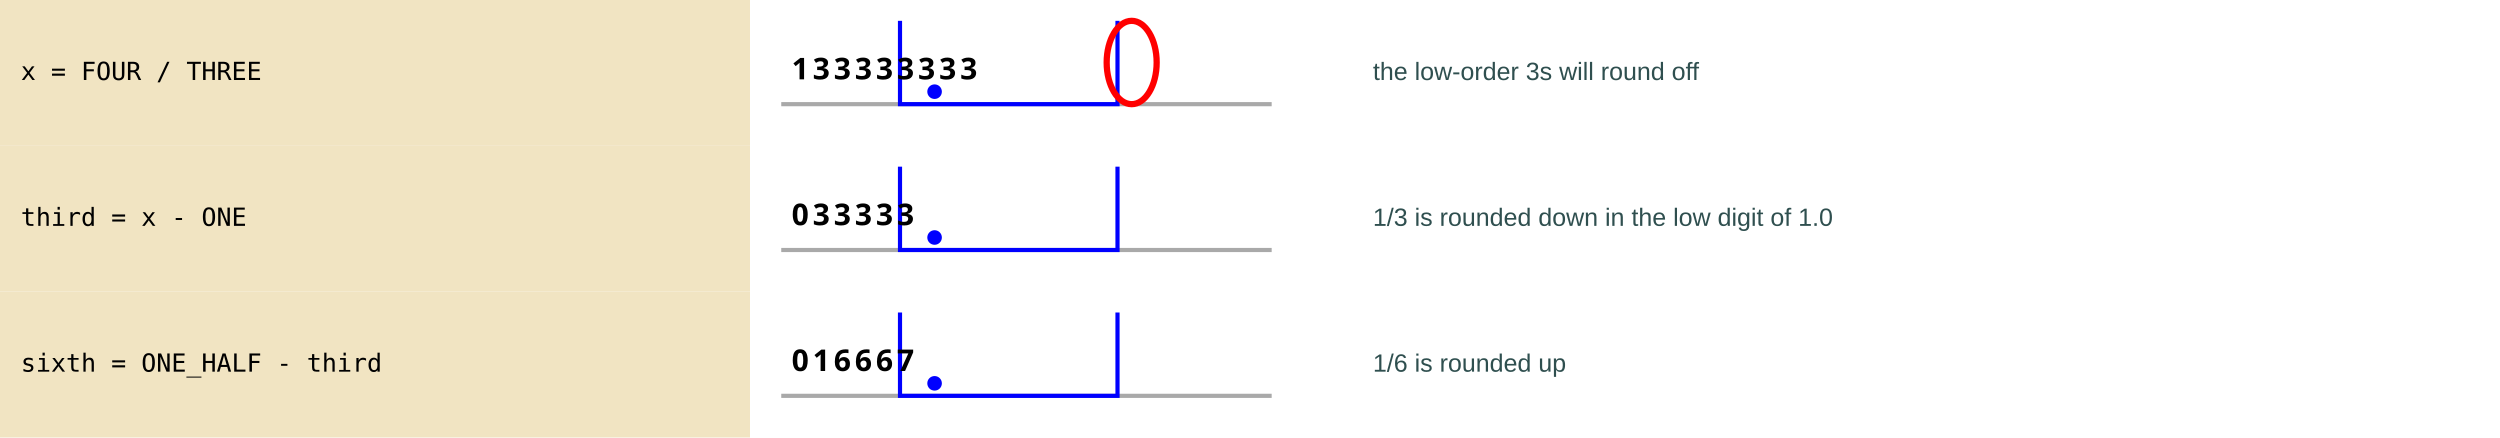
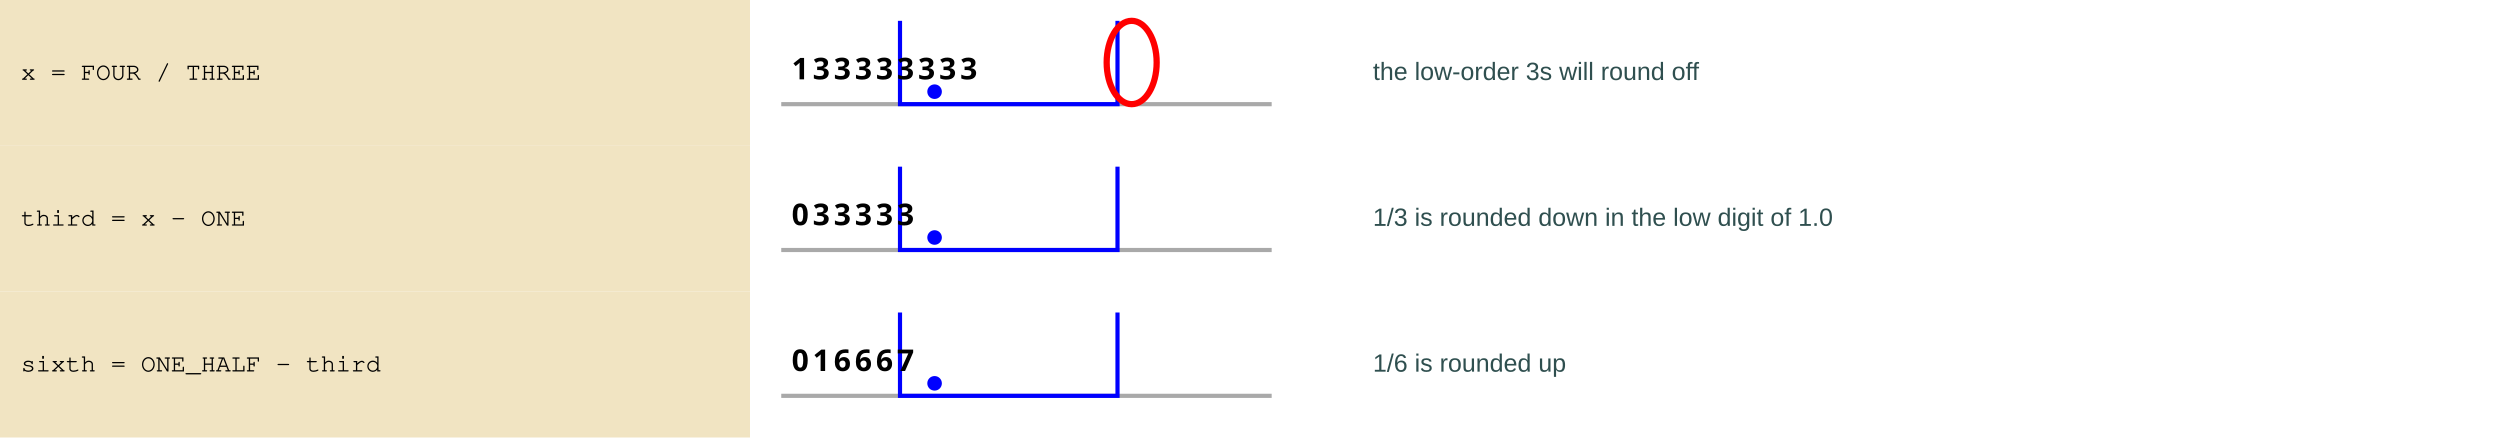
<svg xmlns="http://www.w3.org/2000/svg" viewBox="0 0 1200 210">
  <style>
.diag-py-rect {fill: rgba(241, 228, 194, 1.0); stroke: none;}
.diag-num-rect { fill: none; stroke: none; }
.diag-rem-rect { fill: none; stroke: none; }
.diag-num-line { stroke-width: 2; stroke: darkgray; }
.diag-num-path { stroke-width: 2; stroke: blue; fill: none; }
.diag-num-dot { stroke-width: 1; stroke: blue; fill: blue; }
.diag-num-elps { stroke-width: 3; stroke: red; fill: none; }
- .diag-py { font-family: "Roboto Mono", monospace; font-size: 1em; white-space: pre; dominant-baseline: middle; fill: black; }
+ .diag-py { font-family: Courier, monospace; font-size: 1em; white-space: pre; dominant-baseline: middle; fill: black; }
.diag-num-bin { font-family: "Roboto Mono"; font-size: 1.2em; letter-spacing: 0.13em; dominant-baseline: middle; fill: black; }
.diag-num-oct { font-family: "Roboto Mono"; font-size: 1.2em; font-style: italic; letter-spacing: 0.13em; dominant-baseline: middle; fill: black; }
.diag-num-dec { font-family: "Roboto Mono"; font-size: 1.2em; font-weight: bolder; letter-spacing: 0.13em; dominant-baseline: middle; fill: black; }
.diag-num-hex { font-family: "Roboto Mono"; font-size: 1.2em; font-style: italic; font-weight: bolder; letter-spacing: 0.13em; dominant-baseline: middle; fill: black; }
.diag-rem { font-family: Arial; font-size: 1em; dominant-baseline: middle; fill: darkslategray; }
+ .tic-rect { fill: lightgray; stroke: none; }
+ .tic-line { stroke-width: 3; stroke: dimgray; }
+ .tic-big { stroke-width: 3; stroke: dimgray; }
+ .tic-small { stroke-width: 2; stroke: darkgray; }
+ .tic-hnum { stroke-width: 1; stroke: blue; }
+ .tic-mnum { stroke-width: 2; stroke: blue; }
+ .tic-bnum { stroke-width: 3; stroke: blue; }
+ .tic-lab { font-family: "Roboto Mono", monospace; font-size: 1.2em; white-space: pre; dominant-baseline: middle; fill: black; }
+ .tic-num { font-family: "Roboto Mono", monospace; font-size: 1.2em; font-weight: bolder;white-space: pre; dominant-baseline: middle; fill: blue; }
</style>
  <g transform="translate(0,0)">
    <rect class="diag-py-rect" width="360" height="70" />
    <text class="diag-py" x="10" y="35">
x = FOUR / THREE
</text>
  </g>
  <g transform="translate(360,0)">
    <rect class="diag-num-rect" width="289" height="70" />
    <line class="diag-num-line" x1="15" y1="50" x2="250.4" y2="50" />
    <path class="diag-num-path" d="M 72 10 L 72 50 L 176.4 50 L 176.4 10" />
    <circle class="diag-num-dot" cx="88.6" cy="44" r="3.0" />
    <ellipse class="diag-num-elps" cx="183.2" cy="30" rx="12" ry="20" />
    <text class="diag-num-dec" x="20" y="33">
   133333333
</text>
  </g>
  <g transform="translate(649,0)">
    <rect class="diag-rem-rect" width="551" height="70" />
    <text class="diag-rem" x="10" y="35">
the low-order 3s will round off
</text>
  </g>
  <g transform="translate(0,70)">
    <rect class="diag-py-rect" width="360" height="70" />
    <text class="diag-py" x="10" y="35">
third = x - ONE
</text>
  </g>
  <g transform="translate(360,70)">
    <rect class="diag-num-rect" width="289" height="70" />
    <line class="diag-num-line" x1="15" y1="50" x2="250.4" y2="50" />
    <path class="diag-num-path" d="M 72 10 L 72 50 L 176.4 50 L 176.4 10" />
    <circle class="diag-num-dot" cx="88.6" cy="44" r="3.0" />
    <text class="diag-num-dec" x="20" y="33">
   033333
</text>
  </g>
  <g transform="translate(649,70)">
    <rect class="diag-rem-rect" width="551" height="70" />
    <text class="diag-rem" x="10" y="35">
1/3 is rounded down in the low digit of 1.0
</text>
  </g>
  <g transform="translate(0,140)">
    <rect class="diag-py-rect" width="360" height="70" />
    <text class="diag-py" x="10" y="35">
sixth = ONE_HALF - third
</text>
  </g>
  <g transform="translate(360,140)">
    <rect class="diag-num-rect" width="289" height="70" />
    <line class="diag-num-line" x1="15" y1="50" x2="250.4" y2="50" />
    <path class="diag-num-path" d="M 72 10 L 72 50 L 176.4 50 L 176.4 10" />
    <circle class="diag-num-dot" cx="88.6" cy="44" r="3.0" />
    <text class="diag-num-dec" x="20" y="33">
   016667
</text>
  </g>
  <g transform="translate(649,140)">
    <rect class="diag-rem-rect" width="551" height="70" />
    <text class="diag-rem" x="10" y="35">
1/6 is rounded up
</text>
  </g>
</svg>
